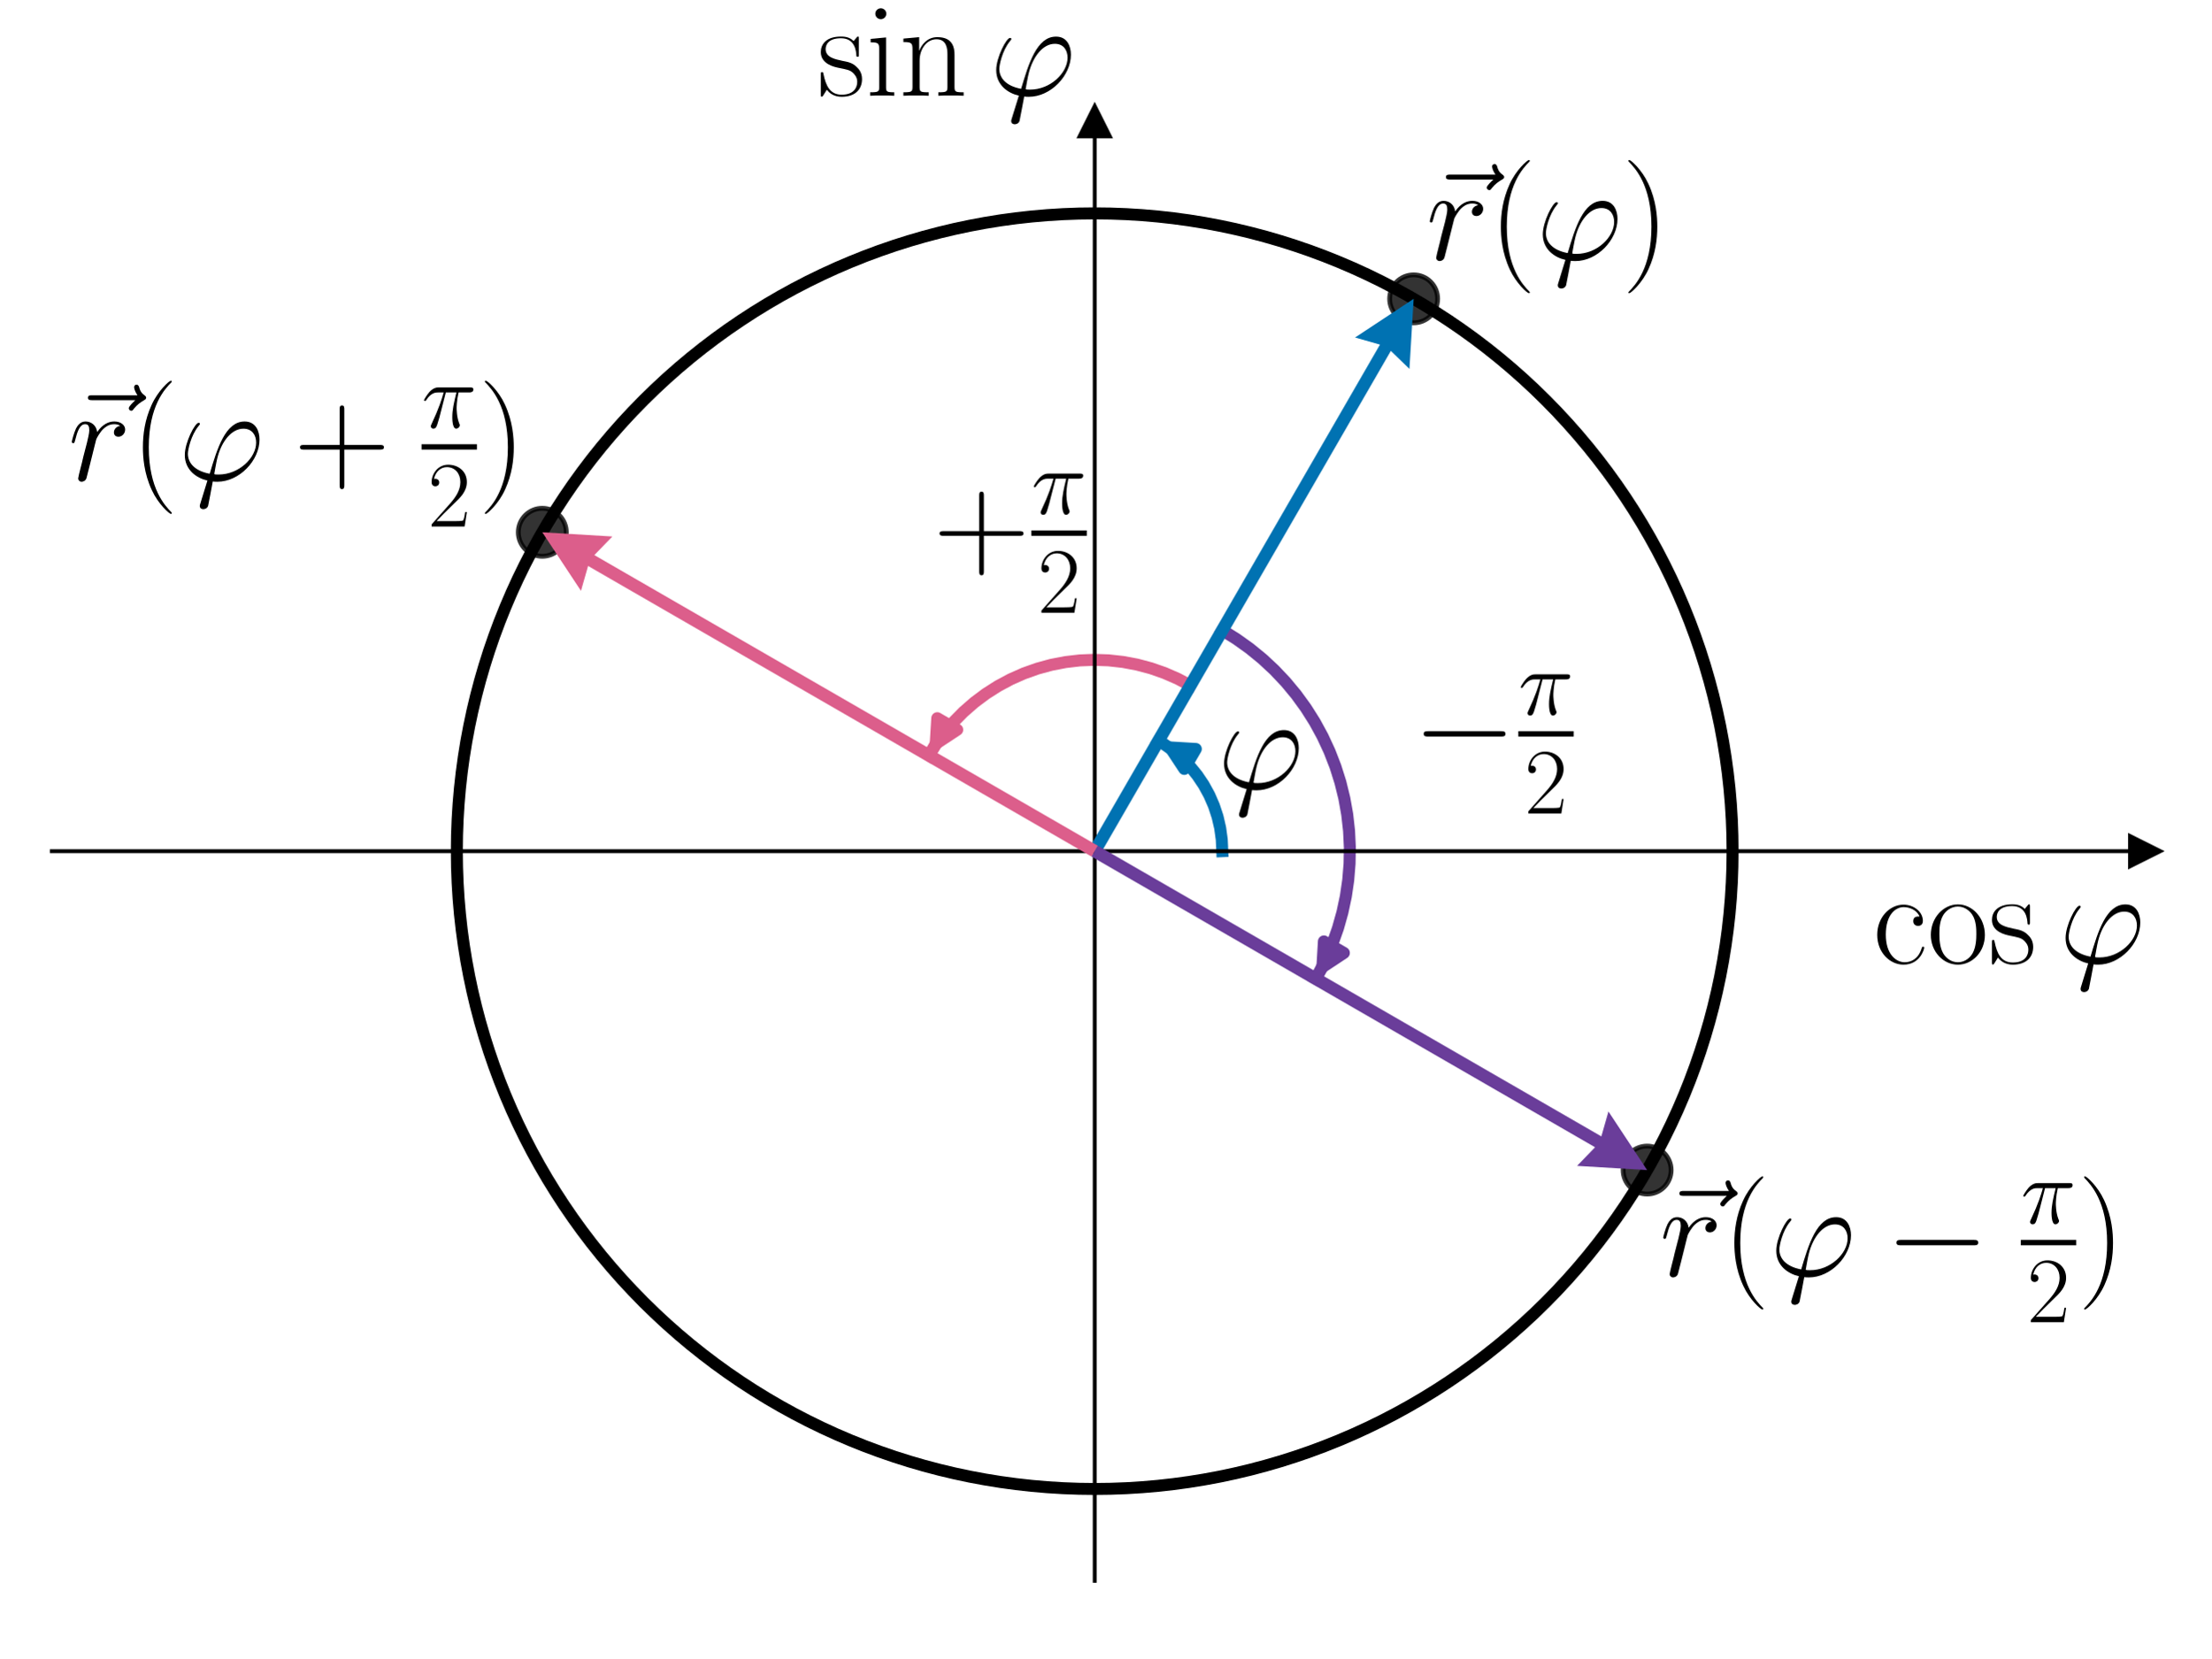
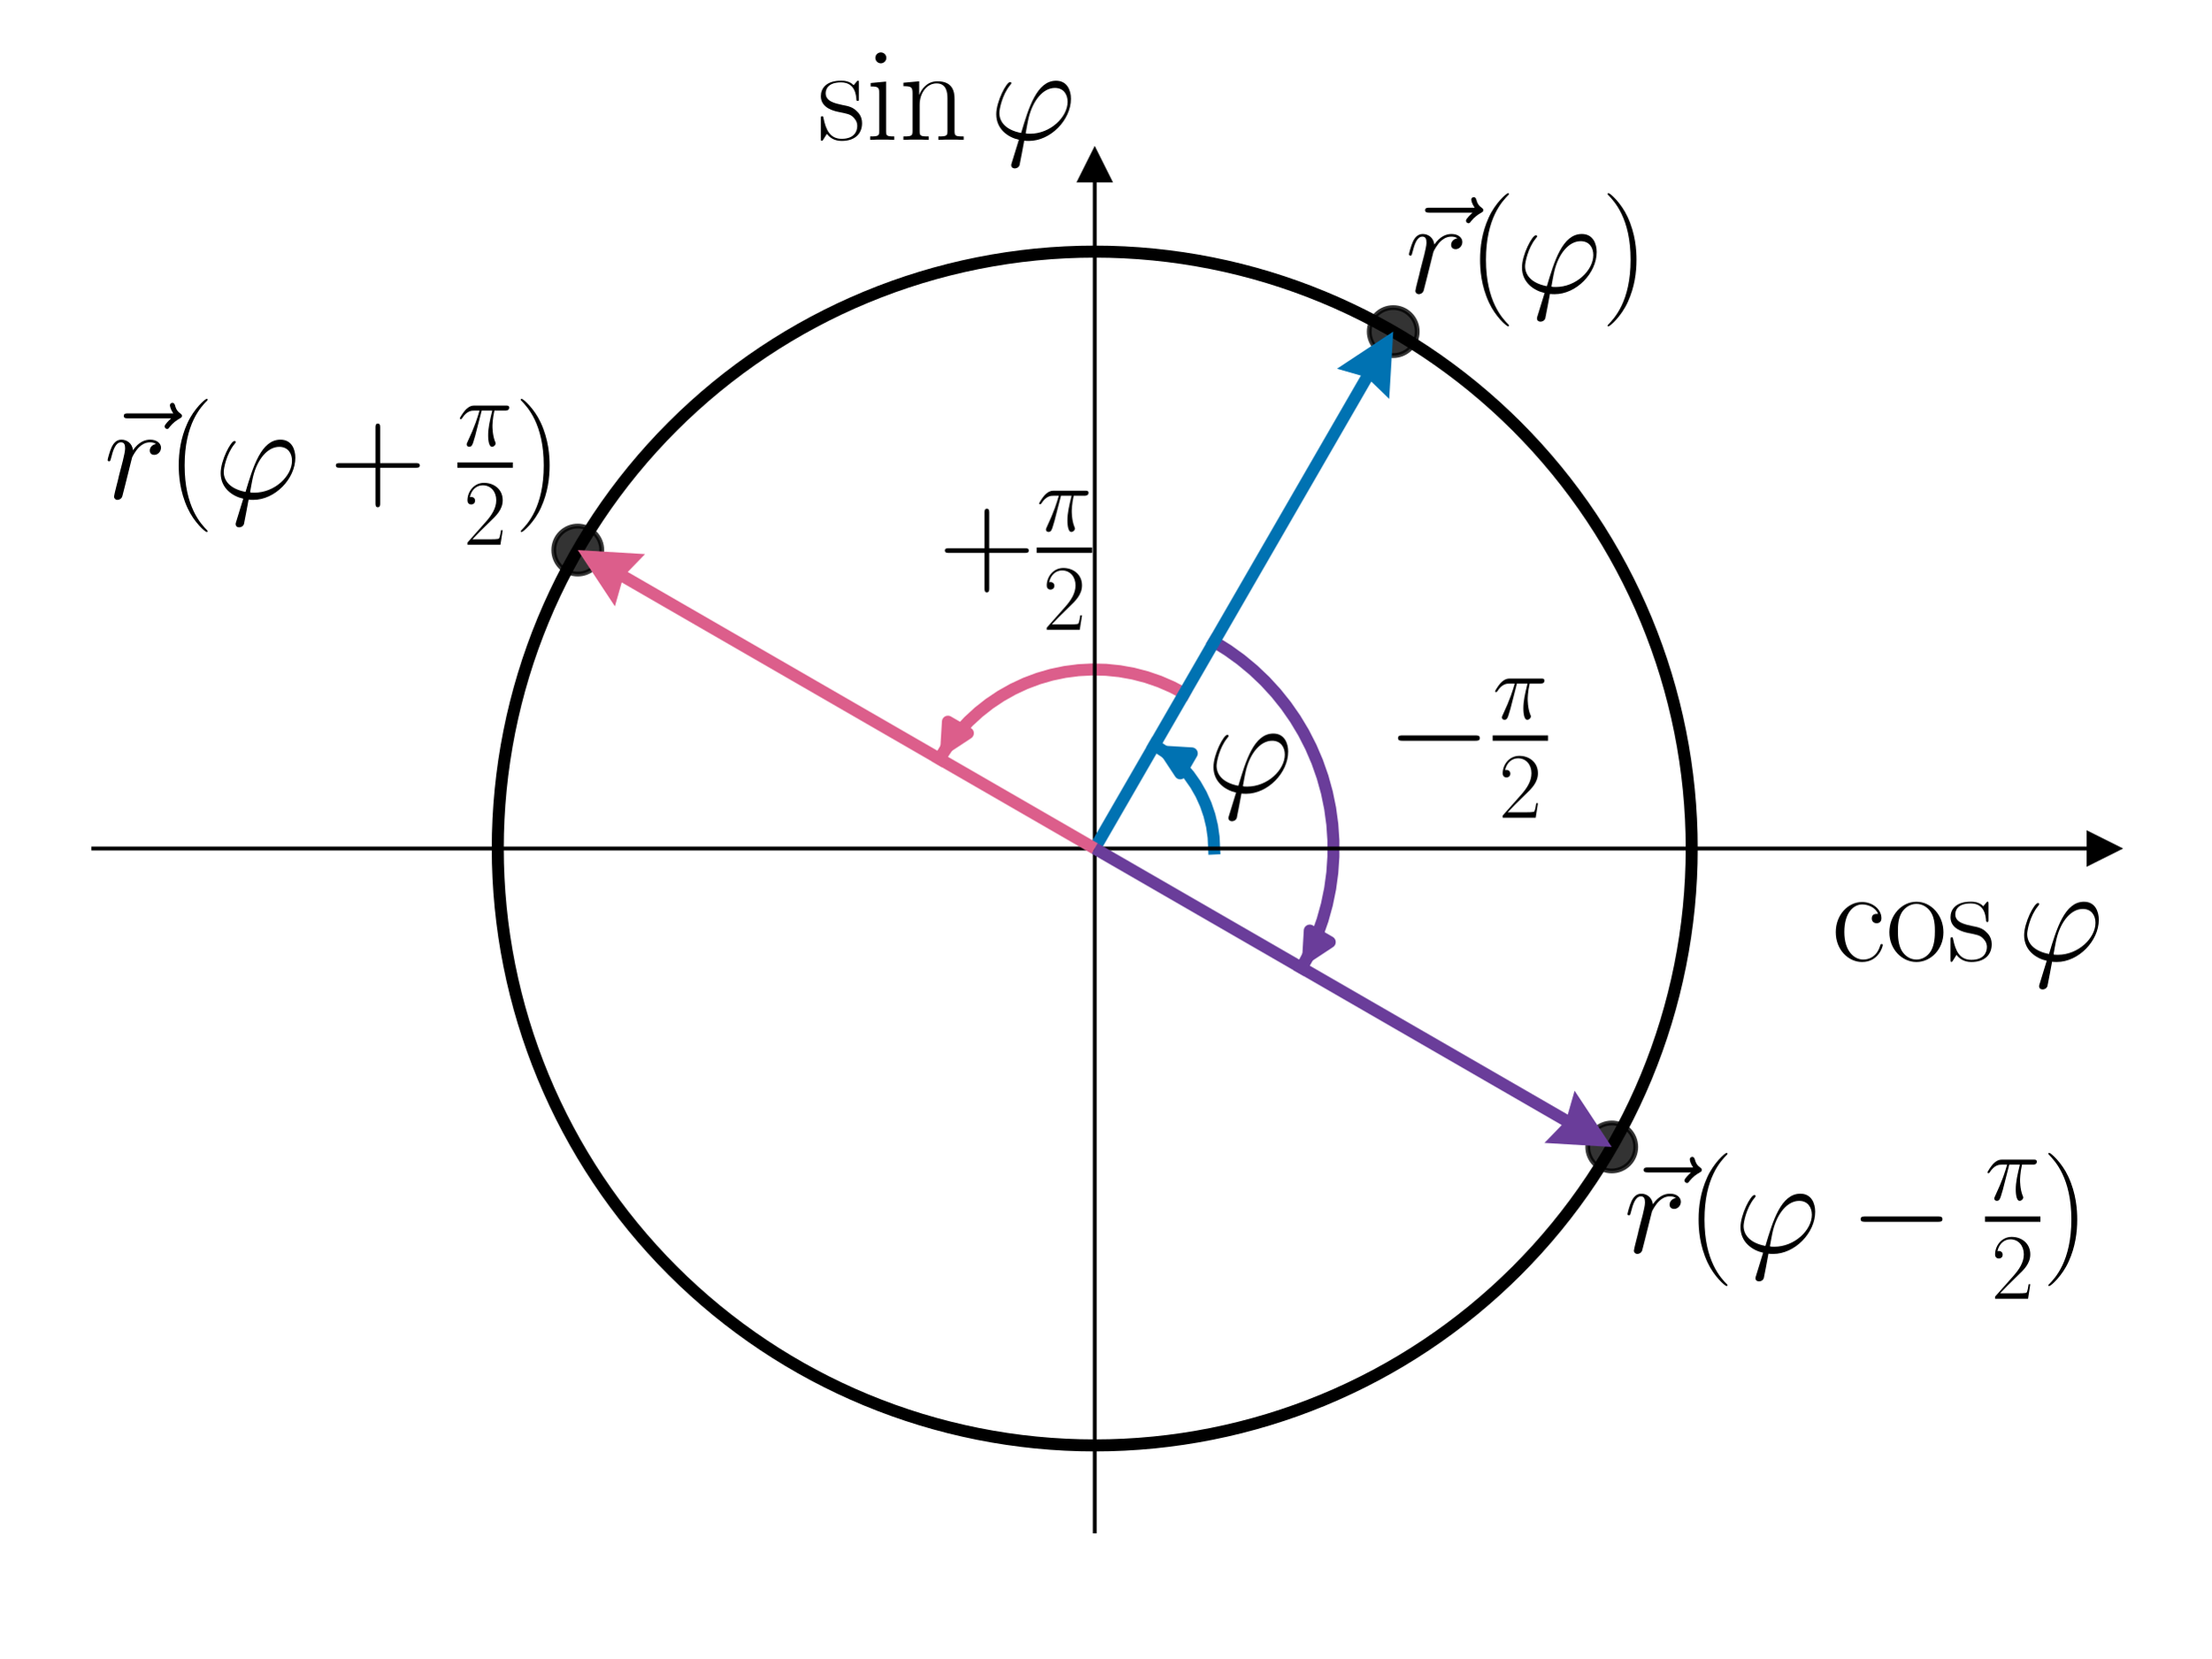
<svg xmlns="http://www.w3.org/2000/svg" xmlns:xlink="http://www.w3.org/1999/xlink" width="460.8pt" height="345.6pt" viewBox="0 0 460.8 345.6" version="1.1">
  <defs>
    <style type="text/css">*{stroke-linejoin: round; stroke-linecap: butt}</style>
  </defs>
  <g id="figure_1">
    <g id="patch_1">
      <path d="M 0 345.6  L 460.8 345.6  L 460.8 0  L 0 0  L 0 345.6  z " style="fill: none" />
    </g>
    <g id="axes_1">
      <g id="patch_2">
-         <path d="M 10.8 329.496  L 447 329.496  L 447 25.327  L 10.8 25.327  L 10.8 329.496  z " style="fill: none" />
+         <path d="M 19.44 319.19  L 438.36 319.19  L 438.36 34.522  L 19.44 34.522  L 19.44 319.19  z " style="fill: none" />
      </g>
      <g id="patch_3">
-         <path d="M 228.141 310.352  C 263.397 310.352 297.214 296.345 322.144 271.415  C 347.074 246.485 361.081 212.668 361.081 177.411  C 361.081 142.155 347.074 108.338 322.144 83.408  C 297.214 58.478 263.397 44.47 228.141 44.47  C 192.884 44.47 159.067 58.478 134.137 83.408  C 109.207 108.338 95.2 142.155 95.2 177.411  C 95.2 212.668 109.207 246.485 134.137 271.415  C 159.067 296.345 192.884 310.352 228.141 310.352  L 228.141 310.352  z " clip-path="url(#pf87eb1f43d)" style="fill: none; stroke: #000000; stroke-width: 2.5; stroke-linejoin: miter" />
+         <path d="M 228.147 301.274  C 261.143 301.274 292.792 288.164 316.124 264.833  C 339.456 241.501 352.565 209.852 352.565 176.856  C 352.565 143.86 339.456 112.211 316.124 88.879  C 292.792 65.548 261.143 52.438 228.147 52.438  C 195.152 52.438 163.503 65.548 140.171 88.879  C 116.839 112.211 103.73 143.86 103.73 176.856  C 103.73 209.852 116.839 241.501 140.171 264.833  C 163.503 288.164 195.152 301.274 228.147 301.274  L 228.147 301.274  z " clip-path="url(#pe7024037c9)" style="fill: none; stroke: #000000; stroke-width: 2.5; stroke-linejoin: miter" />
      </g>
      <g id="matplotlib.axis_1">
        <g id="text_1">
-           <g transform="translate(390.3042 200.7831) scale(0.28 -0.28)">
+           <g transform="translate(381.6642 200.2279) scale(0.28 -0.28)">
            <defs>
              <path id="CMR17-63" d="M 2234 2240  C 2112 2240 1933 2240 1933 2017  C 1933 1838 2080 1787 2163 1787  C 2208 1787 2394 1807 2394 2024  C 2394 2467 1958 2803 1466 2803  C 787 2803 211 2178 211 1363  C 211 516 813 -64 1466 -64  C 2259 -64 2458 677 2458 748  C 2458 774 2451 793 2406 793  C 2362 793 2355 787 2330 703  C 2163 180 1798 51 1523 51  C 1114 51 621 427 621 1369  C 621 2338 1094 2688 1472 2688  C 1722 2688 2093 2573 2234 2240  z " transform="scale(0.015625)" />
              <path id="CMR17-6f" d="M 2758 1356  C 2758 2176 2163 2816 1466 2816  C 768 2816 173 2176 173 1356  C 173 551 768 -64 1466 -64  C 2163 -64 2758 551 2758 1356  z M 1466 51  C 1165 51 909 230 762 480  C 602 767 582 1126 582 1408  C 582 1677 595 2010 762 2298  C 890 2509 1139 2714 1466 2714  C 1754 2714 1997 2554 2150 2330  C 2349 2029 2349 1607 2349 1408  C 2349 1158 2336 775 2163 467  C 1984 173 1709 51 1466 51  z " transform="scale(0.015625)" />
              <path id="CMR17-73" d="M 1978 2697  C 1978 2813 1971 2819 1933 2819  C 1907 2819 1901 2813 1824 2717  C 1805 2691 1747 2626 1728 2601  C 1523 2819 1235 2819 1126 2819  C 416 2819 160 2447 160 2076  C 160 1498 813 1365 998 1325  C 1402 1243 1542 1217 1677 1101  C 1760 1025 1901 884 1901 654  C 1901 384 1747 38 1158 38  C 602 38 403 460 288 1021  C 269 1110 269 1117 218 1117  C 166 1117 160 1110 160 983  L 160 63  C 160 -51 166 -58 205 -58  C 237 -58 243 -51 275 0  C 314 57 410 211 448 276  C 576 103 800 -64 1158 -64  C 1792 -64 2131 283 2131 784  C 2131 1112 1958 1285 1875 1362  C 1683 1561 1459 1606 1190 1657  C 838 1735 390 1825 390 2217  C 390 2383 480 2737 1126 2737  C 1811 2737 1850 2094 1862 1888  C 1869 1856 1901 1849 1920 1849  C 1978 1849 1978 1869 1978 1978  L 1978 2697  z " transform="scale(0.015625)" />
              <path id="CMMI12-27" d="M 1926 280  C 1818 280 1722 280 1722 312  C 1722 325 1830 926 1869 1067  C 2074 1884 2560 2472 3117 2472  C 3533 2472 3725 2159 3725 1808  C 3725 1080 2906 280 1926 280  z M 1651 -51  C 1690 -57 1754 -64 1869 -64  C 2918 -64 3885 945 3885 1954  C 3885 2344 3712 2816 3174 2816  C 2253 2816 1862 1519 1504 318  C 768 458 461 848 461 1276  C 461 1449 595 2133 966 2592  C 1037 2676 1037 2689 1037 2702  C 1037 2753 986 2753 973 2753  C 800 2753 314 1820 314 1213  C 314 497 877 107 1395 -7  L 1062 -1088  C 1030 -1184 1030 -1196 1030 -1222  C 1030 -1376 1184 -1376 1197 -1376  C 1261 -1376 1376 -1351 1427 -1223  C 1446 -1166 1626 -178 1651 -51  z " transform="scale(0.015625)" />
            </defs>
            <use xlink:href="#CMR17-63" transform="scale(0.996264)" />
            <use xlink:href="#CMR17-6f" transform="translate(40.48566 0) scale(0.996264)" />
            <use xlink:href="#CMR17-73" transform="translate(86.17614 0) scale(0.996264)" />
            <use xlink:href="#CMMI12-27" transform="translate(138.5819 0) scale(0.996264)" />
          </g>
        </g>
      </g>
      <g id="matplotlib.axis_2">
        <g id="text_2">
-           <g transform="translate(170.3595 19.90105) scale(0.28 -0.28)">
+           <g transform="translate(170.3664 29.09629) scale(0.28 -0.28)">
            <defs>
              <path id="CMR17-69" d="M 992 3909  C 992 4049 877 4170 730 4170  C 589 4170 467 4056 467 3909  C 467 3769 582 3648 730 3648  C 870 3648 992 3763 992 3909  z M 243 2706  L 243 2541  C 602 2541 653 2502 653 2197  L 653 427  C 653 184 627 153 218 153  L 218 -13  C 371 0 646 0 806 0  C 960 0 1222 0 1370 -13  L 1370 153  C 992 153 979 191 979 420  L 979 2776  L 243 2706  z " transform="scale(0.015625)" />
              <path id="CMR17-6e" d="M 2656 1933  C 2656 2259 2592 2790 1837 2790  C 1331 2790 1069 2400 973 2144  L 966 2144  L 966 2790  L 211 2720  L 211 2554  C 589 2554 646 2515 646 2208  L 646 428  C 646 184 621 153 211 153  L 211 -13  C 365 0 646 0 813 0  C 979 0 1267 0 1421 -13  L 1421 153  C 1011 153 986 178 986 428  L 986 1658  C 986 2247 1344 2688 1792 2688  C 2266 2688 2317 2266 2317 1958  L 2317 428  C 2317 184 2291 153 1882 153  L 1882 -13  C 2035 0 2317 0 2483 0  C 2650 0 2938 0 3091 -13  L 3091 153  C 2682 153 2656 178 2656 428  L 2656 1933  z " transform="scale(0.015625)" />
            </defs>
            <use xlink:href="#CMR17-73" transform="scale(0.996264)" />
            <use xlink:href="#CMR17-69" transform="translate(35.80134 0) scale(0.996264)" />
            <use xlink:href="#CMR17-6e" transform="translate(60.6724 0) scale(0.996264)" />
            <use xlink:href="#CMMI12-27" transform="translate(128.1722 0) scale(0.996264)" />
          </g>
        </g>
      </g>
      <g id="line2d_1">
        <defs>
-           <path id="m872da7ab48" d="M 3 0  L -3 -3  L -3 3  z " style="stroke: #000000; stroke-linejoin: miter" />
+           <path id="m8113f9057a" d="M 3 0  L -3 -3  L -3 3  z " style="stroke: #000000; stroke-linejoin: miter" />
        </defs>
        <g>
-           <use xlink:href="#m872da7ab48" x="447" y="177.411" style="stroke: #000000; stroke-linejoin: miter" />
+           <use xlink:href="#m8113f9057a" x="438.36" y="176.856" style="stroke: #000000; stroke-linejoin: miter" />
        </g>
      </g>
      <g id="line2d_2">
        <defs>
-           <path id="m7ab4574d11" d="M 0 -3  L -3 3  L 3 3  z " style="stroke: #000000; stroke-linejoin: miter" />
+           <path id="m7360360081" d="M 0 -3  L -3 3  L 3 3  z " style="stroke: #000000; stroke-linejoin: miter" />
        </defs>
        <g>
-           <use xlink:href="#m7ab4574d11" x="228.141" y="25.327" style="stroke: #000000; stroke-linejoin: miter" />
+           <use xlink:href="#m7360360081" x="228.147" y="34.522" style="stroke: #000000; stroke-linejoin: miter" />
        </g>
      </g>
      <g id="line2d_3">
-         <path d="M 254.729 177.411  L 254.618 174.992  L 254.289 172.593  L 253.742 170.235  L 252.983 167.935  L 252.018 165.714  L 250.854 163.59  L 249.503 161.581  L 247.974 159.703  L 246.281 157.972  L 244.437 156.403  L 242.458 155.007  L 241.435 154.385  L 241.435 154.385  " clip-path="url(#pf87eb1f43d)" style="fill: none; stroke: #0072b2; stroke-width: 2.5; stroke-linecap: square" />
+         <path d="M 253.031 176.856  L 252.921 174.516  L 252.591 172.197  L 252.044 169.919  L 251.286 167.702  L 250.323 165.567  L 249.163 163.532  L 247.817 161.615  L 246.297 159.833  L 244.615 158.201  L 242.788 156.735  L 240.831 155.448  L 240.589 155.306  L 240.589 155.306  " clip-path="url(#pe7024037c9)" style="fill: none; stroke: #0072b2; stroke-width: 2.5; stroke-linecap: square" />
      </g>
      <g id="line2d_4">
-         <path d="M 248.082 142.872  L 245.429 141.471  L 242.679 140.273  L 239.846 139.285  L 236.947 138.513  L 233.998 137.962  L 231.016 137.633  L 228.018 137.529  L 225.021 137.651  L 222.041 137.998  L 219.095 138.568  L 216.201 139.358  L 213.375 140.363  L 210.632 141.578  L 207.988 142.995  L 205.458 144.608  L 203.056 146.405  L 200.796 148.379  L 198.691 150.516  L 196.753 152.806  L 194.992 155.235  L 193.602 157.47  L 193.602 157.47  " clip-path="url(#pf87eb1f43d)" style="fill: none; stroke: #dc5e8b; stroke-width: 2.5; stroke-linecap: square" />
+         <path d="M 246.81 144.531  L 244.276 143.195  L 241.647 142.057  L 238.938 141.124  L 236.166 140.402  L 233.346 139.895  L 230.496 139.605  L 227.632 139.534  L 224.771 139.684  L 221.93 140.052  L 219.125 140.638  L 216.374 141.436  L 213.692 142.444  L 211.095 143.654  L 208.599 145.059  L 206.217 146.653  L 203.966 148.423  L 201.856 150.362  L 199.901 152.457  L 198.113 154.695  L 196.502 157.064  L 195.823 158.193  L 195.823 158.193  " clip-path="url(#pe7024037c9)" style="fill: none; stroke: #dc5e8b; stroke-width: 2.5; stroke-linecap: square" />
      </g>
      <g id="line2d_5">
-         <path d="M 254.729 131.359  L 257.641 133.168  L 260.431 135.162  L 263.087 137.33  L 265.597 139.666  L 267.952 142.158  L 270.141 144.797  L 272.156 147.572  L 273.987 150.47  L 275.628 153.481  L 277.072 156.591  L 278.312 159.788  L 279.343 163.058  L 280.162 166.387  L 280.764 169.763  L 281.148 173.17  L 281.311 176.595  L 281.253 180.023  L 280.974 183.441  L 280.476 186.833  L 279.76 190.186  L 278.829 193.486  L 277.688 196.719  L 276.34 199.872  L 274.793 202.932  L 274.193 204  L 274.193 204  " clip-path="url(#pf87eb1f43d)" style="fill: none; stroke: #6a3d9a; stroke-width: 2.5; stroke-linecap: square" />
+         <path d="M 253.031 133.757  L 255.884 135.535  L 258.61 137.501  L 261.198 139.648  L 263.634 141.964  L 265.909 144.439  L 268.011 147.062  L 269.931 149.822  L 271.661 152.704  L 273.192 155.697  L 274.518 158.786  L 275.632 161.958  L 276.53 165.197  L 277.206 168.49  L 277.659 171.821  L 277.886 175.175  L 277.886 178.537  L 277.659 181.891  L 277.206 185.222  L 276.53 188.515  L 275.632 191.755  L 274.518 194.926  L 273.192 198.015  L 271.661 201.008  L 271.247 201.74  L 271.247 201.74  " clip-path="url(#pe7024037c9)" style="fill: none; stroke: #6a3d9a; stroke-width: 2.5; stroke-linecap: square" />
      </g>
      <g id="line2d_6">
        <defs>
-           <path id="m566999c9a7" d="M 0 5  C 1.326 5 2.598 4.473 3.536 3.536  C 4.473 2.598 5 1.326 5 0  C 5 -1.326 4.473 -2.598 3.536 -3.536  C 2.598 -4.473 1.326 -5 0 -5  C -1.326 -5 -2.598 -4.473 -3.536 -3.536  C -4.473 -2.598 -5 -1.326 -5 0  C -5 1.326 -4.473 2.598 -3.536 3.536  C -2.598 4.473 -1.326 5 0 5  z " style="stroke: #000000; stroke-opacity: 0.8" />
+           <path id="ma3dcaddd90" d="M 0 5  C 1.326 5 2.598 4.473 3.536 3.536  C 4.473 2.598 5 1.326 5 0  C 5 -1.326 4.473 -2.598 3.536 -3.536  C 2.598 -4.473 1.326 -5 0 -5  C -1.326 -5 -2.598 -4.473 -3.536 -3.536  C -4.473 -2.598 -5 -1.326 -5 0  C -5 1.326 -4.473 2.598 -3.536 3.536  C -2.598 4.473 -1.326 5 0 5  z " style="stroke: #000000; stroke-opacity: 0.8" />
        </defs>
-         <g clip-path="url(#pf87eb1f43d)">
-           <use xlink:href="#m566999c9a7" x="294.611" y="62.281" style="fill-opacity: 0.8; stroke: #000000; stroke-opacity: 0.8" />
+         <g clip-path="url(#pe7024037c9)">
+           <use xlink:href="#ma3dcaddd90" x="290.356" y="69.107" style="fill-opacity: 0.8; stroke: #000000; stroke-opacity: 0.8" />
        </g>
      </g>
      <g id="line2d_7">
-         <g clip-path="url(#pf87eb1f43d)">
-           <use xlink:href="#m566999c9a7" x="113.01" y="110.941" style="fill-opacity: 0.8; stroke: #000000; stroke-opacity: 0.8" />
+         <g clip-path="url(#pe7024037c9)">
+           <use xlink:href="#ma3dcaddd90" x="120.399" y="114.647" style="fill-opacity: 0.8; stroke: #000000; stroke-opacity: 0.8" />
        </g>
      </g>
      <g id="line2d_8">
-         <g clip-path="url(#pf87eb1f43d)">
-           <use xlink:href="#m566999c9a7" x="343.271" y="243.882" style="fill-opacity: 0.8; stroke: #000000; stroke-opacity: 0.8" />
+         <g clip-path="url(#pe7024037c9)">
+           <use xlink:href="#ma3dcaddd90" x="335.896" y="239.065" style="fill-opacity: 0.8; stroke: #000000; stroke-opacity: 0.8" />
        </g>
      </g>
      <g id="patch_4">
-         <path d="M 228.141 329.496  L 228.141 25.327  " style="fill: none; stroke: #000000; stroke-width: 0.8; stroke-linejoin: miter; stroke-linecap: square" />
+         <path d="M 228.147 319.19  L 228.147 34.522  " style="fill: none; stroke: #000000; stroke-width: 0.8; stroke-linejoin: miter; stroke-linecap: square" />
      </g>
      <g id="patch_5">
-         <path d="M 447 329.496  L 447 25.327  " style="fill: none" />
+         <path d="M 438.36 319.19  L 438.36 34.522  " style="fill: none" />
      </g>
      <g id="patch_6">
-         <path d="M 10.8 177.411  L 447 177.411  " style="fill: none; stroke: #000000; stroke-width: 0.8; stroke-linejoin: miter; stroke-linecap: square" />
+         <path d="M 19.44 176.856  L 438.36 176.856  " style="fill: none; stroke: #000000; stroke-width: 0.8; stroke-linejoin: miter; stroke-linecap: square" />
      </g>
      <g id="patch_7">
-         <path d="M 10.8 25.327  L 447 25.327  " style="fill: none" />
+         <path d="M 19.44 34.522  L 438.36 34.522  " style="fill: none" />
      </g>
      <g id="patch_8">
-         <path d="M 241.458 154.399  Q 241.446 154.392 243.855 155.784  " style="fill: none; stroke: #0072b2; stroke-width: 2.5; stroke-linecap: round" />
-         <path d="M 246.809 160.264  L 243.855 155.784  L 249.211 156.108  z " style="fill: #0072b2; stroke: #0072b2; stroke-width: 2.5; stroke-linecap: round" />
+         <path d="M 240.611 155.319  Q 240.6 155.313 243.009 156.705  " style="fill: none; stroke: #0072b2; stroke-width: 2.5; stroke-linecap: round" />
+         <path d="M 245.964 161.185  L 243.009 156.705  L 248.366 157.029  z " style="fill: #0072b2; stroke: #0072b2; stroke-width: 2.5; stroke-linecap: round" />
      </g>
      <g id="patch_9">
-         <path d="M 193.632 157.417  Q 193.617 157.444 195.001 155.051  " style="fill: none; stroke: #dc5e8b; stroke-width: 2.5; stroke-linecap: round" />
-         <path d="M 199.482 152.097  L 195.001 155.051  L 195.327 149.694  z " style="fill: #dc5e8b; stroke: #dc5e8b; stroke-width: 2.5; stroke-linecap: round" />
+         <path d="M 195.851 158.144  Q 195.837 158.169 197.222 155.774  " style="fill: none; stroke: #dc5e8b; stroke-width: 2.5; stroke-linecap: round" />
+         <path d="M 201.703 152.82  L 197.222 155.774  L 197.548 150.417  z " style="fill: #dc5e8b; stroke: #dc5e8b; stroke-width: 2.5; stroke-linecap: round" />
      </g>
      <g id="patch_10">
-         <path d="M 274.233 203.929  Q 274.213 203.964 275.588 201.578  " style="fill: none; stroke: #6a3d9a; stroke-width: 2.5; stroke-linecap: round" />
-         <path d="M 280.065 198.617  L 275.588 201.578  L 275.906 196.221  z " style="fill: #6a3d9a; stroke: #6a3d9a; stroke-width: 2.5; stroke-linecap: round" />
+         <path d="M 271.285 201.673  Q 271.266 201.707 272.643 199.318  " style="fill: none; stroke: #6a3d9a; stroke-width: 2.5; stroke-linecap: round" />
+         <path d="M 277.119 196.358  L 272.643 199.318  L 272.96 193.961  z " style="fill: #6a3d9a; stroke: #6a3d9a; stroke-width: 2.5; stroke-linecap: round" />
      </g>
      <g id="text_3">
-         <g transform="translate(253.7332 164.4432) scale(0.28 -0.28)">
+         <g transform="translate(251.5257 165.1664) scale(0.28 -0.28)">
          <use xlink:href="#CMMI12-27" transform="scale(0.996264)" />
        </g>
      </g>
      <g id="text_4">
-         <g transform="translate(194.5257 118.0914) scale(0.28 -0.28)">
+         <g transform="translate(195.6356 121.6525) scale(0.28 -0.28)">
          <defs>
            <path id="CMR17-2b" d="M 2413 1472  L 4109 1472  C 4198 1472 4307 1472 4307 1580  C 4307 1695 4205 1695 4109 1695  L 2413 1695  L 2413 3386  C 2413 3475 2413 3584 2304 3584  C 2189 3584 2189 3482 2189 3386  L 2189 1695  L 493 1695  C 403 1695 294 1695 294 1587  C 294 1472 397 1472 493 1472  L 2189 1472  L 2189 -218  C 2189 -307 2189 -416 2298 -416  C 2413 -416 2413 -314 2413 -218  L 2413 1472  z " transform="scale(0.015625)" />
            <path id="CMMI12-19" d="M 1658 2408  L 2381 2408  C 2208 1692 2099 1226 2099 716  C 2099 626 2099 -64 2362 -64  C 2496 -64 2611 57 2611 166  C 2611 197 2611 210 2566 306  C 2394 747 2394 1296 2394 1341  C 2394 1379 2394 1832 2528 2408  L 3245 2408  C 3328 2408 3539 2408 3539 2612  C 3539 2752 3418 2752 3302 2752  L 1197 2752  C 1050 2752 832 2752 538 2440  C 371 2254 166 1916 166 1878  C 166 1840 198 1827 237 1827  C 282 1827 288 1846 320 1884  C 653 2408 986 2408 1146 2408  L 1510 2408  C 1370 1929 1210 1373 685 256  C 634 154 634 140 634 102  C 634 -32 749 -64 806 -64  C 992 -64 1043 102 1120 370  C 1222 696 1222 709 1286 964  L 1658 2408  z " transform="scale(0.015625)" />
            <path id="CMR17-32" d="M 2669 989  L 2554 989  C 2490 536 2438 459 2413 420  C 2381 369 1920 369 1830 369  L 602 369  C 832 619 1280 1072 1824 1597  C 2214 1967 2669 2402 2669 3035  C 2669 3790 2067 4224 1395 4224  C 691 4224 262 3604 262 3030  C 262 2780 448 2748 525 2748  C 589 2748 781 2787 781 3010  C 781 3207 614 3264 525 3264  C 486 3264 448 3258 422 3245  C 544 3790 915 4058 1306 4058  C 1862 4058 2227 3617 2227 3035  C 2227 2479 1901 2000 1536 1584  L 262 146  L 262 0  L 2515 0  L 2669 989  z " transform="scale(0.015625)" />
          </defs>
          <use xlink:href="#CMR17-2b" transform="scale(0.996264)" />
          <use xlink:href="#CMMI12-19" transform="translate(72.9103 39.2261) scale(0.697382)" />
          <use xlink:href="#CMR17-32" transform="translate(77.53733 -34.35525) scale(0.697382)" />
          <path d="M 72.91 22.914  L 114.148 22.914  L 114.148 26.899  L 72.91 26.899  L 72.91 22.914  z " />
        </g>
      </g>
      <g id="text_5">
-         <g transform="translate(294.3886 159.9319) scale(0.28 -0.28)">
+         <g transform="translate(289.0442 160.8106) scale(0.28 -0.28)">
          <defs>
            <path id="CMSY10-0" d="M 4218 1472  C 4326 1472 4442 1472 4442 1600  C 4442 1728 4326 1728 4218 1728  L 755 1728  C 646 1728 531 1728 531 1600  C 531 1472 646 1472 755 1472  L 4218 1472  z " transform="scale(0.015625)" />
          </defs>
          <use xlink:href="#CMSY10-0" transform="scale(0.996264)" />
          <use xlink:href="#CMMI12-19" transform="translate(78.68298 39.2261) scale(0.697382)" />
          <use xlink:href="#CMR17-32" transform="translate(83.31001 -34.35525) scale(0.697382)" />
          <path d="M 78.683 22.914  L 119.92 22.914  L 119.92 26.899  L 78.683 26.899  L 78.683 22.914  z " />
        </g>
      </g>
      <g id="text_6">
-         <g transform="translate(296.2908 54.13205) scale(0.28 -0.28)">
+         <g transform="translate(291.9549 61.03491) scale(0.28 -0.28)">
          <defs>
            <path id="CMMI12-7e" d="M 3424 3835  C 3347 3764 3110 3540 3110 3451  C 3110 3387 3168 3329 3232 3329  C 3290 3329 3315 3368 3360 3432  C 3514 3624 3686 3745 3834 3828  C 3898 3867 3942 3886 3942 3956  C 3942 4014 3891 4046 3853 4078  C 3674 4200 3629 4372 3610 4449  C 3590 4500 3571 4577 3482 4577  C 3443 4577 3366 4552 3366 4456  C 3366 4398 3405 4244 3526 4072  L 1376 4072  C 1267 4072 1158 4072 1158 3950  C 1158 3835 1274 3835 1376 3835  L 3424 3835  z " transform="scale(0.015625)" />
            <path id="CMMI12-72" d="M 2490 2612  C 2291 2574 2189 2433 2189 2293  C 2189 2139 2310 2088 2400 2088  C 2579 2088 2726 2242 2726 2433  C 2726 2638 2528 2816 2208 2816  C 1952 2816 1658 2701 1389 2312  C 1344 2650 1088 2816 832 2816  C 582 2816 454 2625 378 2484  C 269 2254 173 1871 173 1839  C 173 1814 198 1782 243 1782  C 294 1782 301 1788 339 1935  C 435 2318 557 2689 813 2689  C 966 2689 1011 2580 1011 2395  C 1011 2254 947 2005 902 1807  L 723 1118  C 698 996 627 709 595 594  C 550 428 480 128 480 96  C 480 6 550 -64 646 -64  C 717 -64 838 -19 877 109  C 896 160 1133 1124 1171 1271  C 1203 1411 1242 1546 1274 1686  C 1299 1775 1325 1878 1344 1961  C 1363 2018 1536 2331 1696 2472  C 1773 2542 1939 2689 2202 2689  C 2304 2689 2406 2670 2490 2612  z " transform="scale(0.015625)" />
            <path id="CMR17-28" d="M 1958 -1561  C 1958 -1555 1958 -1542 1939 -1523  C 1645 -1224 858 -407 858 1581  C 858 3569 1632 4379 1946 4697  C 1946 4704 1958 4717 1958 4736  C 1958 4755 1939 4768 1914 4768  C 1843 4768 1299 4296 986 3594  C 666 2887 576 2199 576 1588  C 576 1128 621 351 1005 -471  C 1312 -1135 1837 -1600 1914 -1600  C 1946 -1600 1958 -1587 1958 -1561  z " transform="scale(0.015625)" />
            <path id="CMR17-29" d="M 1683 1581  C 1683 2040 1638 2817 1254 3639  C 947 4303 422 4768 346 4768  C 326 4768 301 4761 301 4729  C 301 4717 307 4710 314 4697  C 621 4378 1402 3568 1402 1584  C 1402 -407 627 -1217 314 -1537  C 307 -1549 301 -1556 301 -1568  C 301 -1600 326 -1600 346 -1600  C 416 -1600 960 -1128 1274 -426  C 1594 281 1683 969 1683 1581  z " transform="scale(0.015625)" />
          </defs>
          <use xlink:href="#CMMI12-7e" transform="scale(0.996264)" />
          <use xlink:href="#CMMI12-72" transform="translate(3.294926 0) scale(0.996264)" />
          <use xlink:href="#CMR17-28" transform="translate(49.96554 0) scale(0.996264)" />
          <use xlink:href="#CMMI12-27" transform="translate(85.24631 0) scale(0.996264)" />
          <use xlink:href="#CMR17-29" transform="translate(149.1494 0) scale(0.996264)" />
        </g>
      </g>
      <g id="text_7">
-         <g transform="translate(13.27464 100.1228) scale(0.28 -0.28)">
+         <g transform="translate(20.74404 103.906) scale(0.28 -0.28)">
          <use xlink:href="#CMMI12-7e" transform="scale(0.996264)" />
          <use xlink:href="#CMMI12-72" transform="translate(3.294926 0) scale(0.996264)" />
          <use xlink:href="#CMR17-28" transform="translate(49.96554 0) scale(0.996264)" />
          <use xlink:href="#CMMI12-27" transform="translate(85.24631 0) scale(0.996264)" />
          <use xlink:href="#CMR17-2b" transform="translate(171.2886 0) scale(0.996264)" />
          <use xlink:href="#CMMI12-19" transform="translate(266.3381 39.2261) scale(0.697382)" />
          <use xlink:href="#CMR17-32" transform="translate(270.9651 -34.35525) scale(0.697382)" />
          <use xlink:href="#CMR17-29" transform="translate(308.7708 0) scale(0.996264)" />
          <path d="M 266.338 22.914  L 307.575 22.914  L 307.575 26.899  L 266.338 26.899  L 266.338 22.914  z " />
        </g>
      </g>
      <g id="text_8">
-         <g transform="translate(344.9505 265.9768) scale(0.28 -0.28)">
+         <g transform="translate(337.495 261.0831) scale(0.28 -0.28)">
          <use xlink:href="#CMMI12-7e" transform="scale(0.996264)" />
          <use xlink:href="#CMMI12-72" transform="translate(3.294926 0) scale(0.996264)" />
          <use xlink:href="#CMR17-28" transform="translate(49.96554 0) scale(0.996264)" />
          <use xlink:href="#CMMI12-27" transform="translate(85.24631 0) scale(0.996264)" />
          <use xlink:href="#CMSY10-0" transform="translate(171.2886 0) scale(0.996264)" />
          <use xlink:href="#CMMI12-19" transform="translate(272.1108 39.2261) scale(0.697382)" />
          <use xlink:href="#CMR17-32" transform="translate(276.7378 -34.35525) scale(0.697382)" />
          <use xlink:href="#CMR17-29" transform="translate(314.5435 0) scale(0.996264)" />
          <path d="M 272.111 22.914  L 313.348 22.914  L 313.348 26.899  L 272.111 26.899  L 272.111 22.914  z " />
        </g>
      </g>
      <g id="Quiver_1">
-         <path d="M 227.007 176.757  L 287.589 71.826  L 282.402 70.342  L 294.611 62.281  L 293.734 76.885  L 289.856 73.135  L 229.274 178.066  L 227.007 176.757  " clip-path="url(#pf87eb1f43d)" style="fill: #0072b2" />
+         <path d="M 227.059 176.228  L 283.613 78.274  L 278.631 76.849  L 290.356 69.107  L 289.514 83.133  L 285.789 79.531  L 229.236 177.484  L 227.059 176.228  " clip-path="url(#pe7024037c9)" style="fill: #0072b2" />
      </g>
      <g id="Quiver_2">
-         <path d="M 227.486 178.545  L 122.556 117.963  L 121.072 123.15  L 113.01 110.941  L 127.615 111.817  L 123.864 115.696  L 228.795 176.278  L 227.486 178.545  " clip-path="url(#pf87eb1f43d)" style="fill: #dc5e8b" />
+         <path d="M 227.519 177.944  L 129.566 121.391  L 128.141 126.373  L 120.399 114.647  L 134.424 115.489  L 130.822 119.214  L 228.776 175.768  L 227.519 177.944  " clip-path="url(#pe7024037c9)" style="fill: #dc5e8b" />
      </g>
      <g id="Quiver_3">
-         <path d="M 228.795 176.278  L 333.726 236.86  L 335.209 231.672  L 343.271 243.882  L 328.666 243.005  L 332.417 239.126  L 227.486 178.545  L 228.795 176.278  " clip-path="url(#pf87eb1f43d)" style="fill: #6a3d9a" />
+         <path d="M 228.776 175.768  L 326.729 232.321  L 328.154 227.339  L 335.896 239.065  L 321.871 238.223  L 325.473 234.498  L 227.519 177.944  L 228.776 175.768  " clip-path="url(#pe7024037c9)" style="fill: #6a3d9a" />
      </g>
    </g>
  </g>
  <defs>
-     <clipPath id="pf87eb1f43d">
-       <rect x="10.8" y="25.327" width="436.2" height="304.169" />
+     <clipPath id="pe7024037c9">
+       <rect x="19.44" y="34.522" width="418.92" height="284.668" />
    </clipPath>
  </defs>
</svg>
